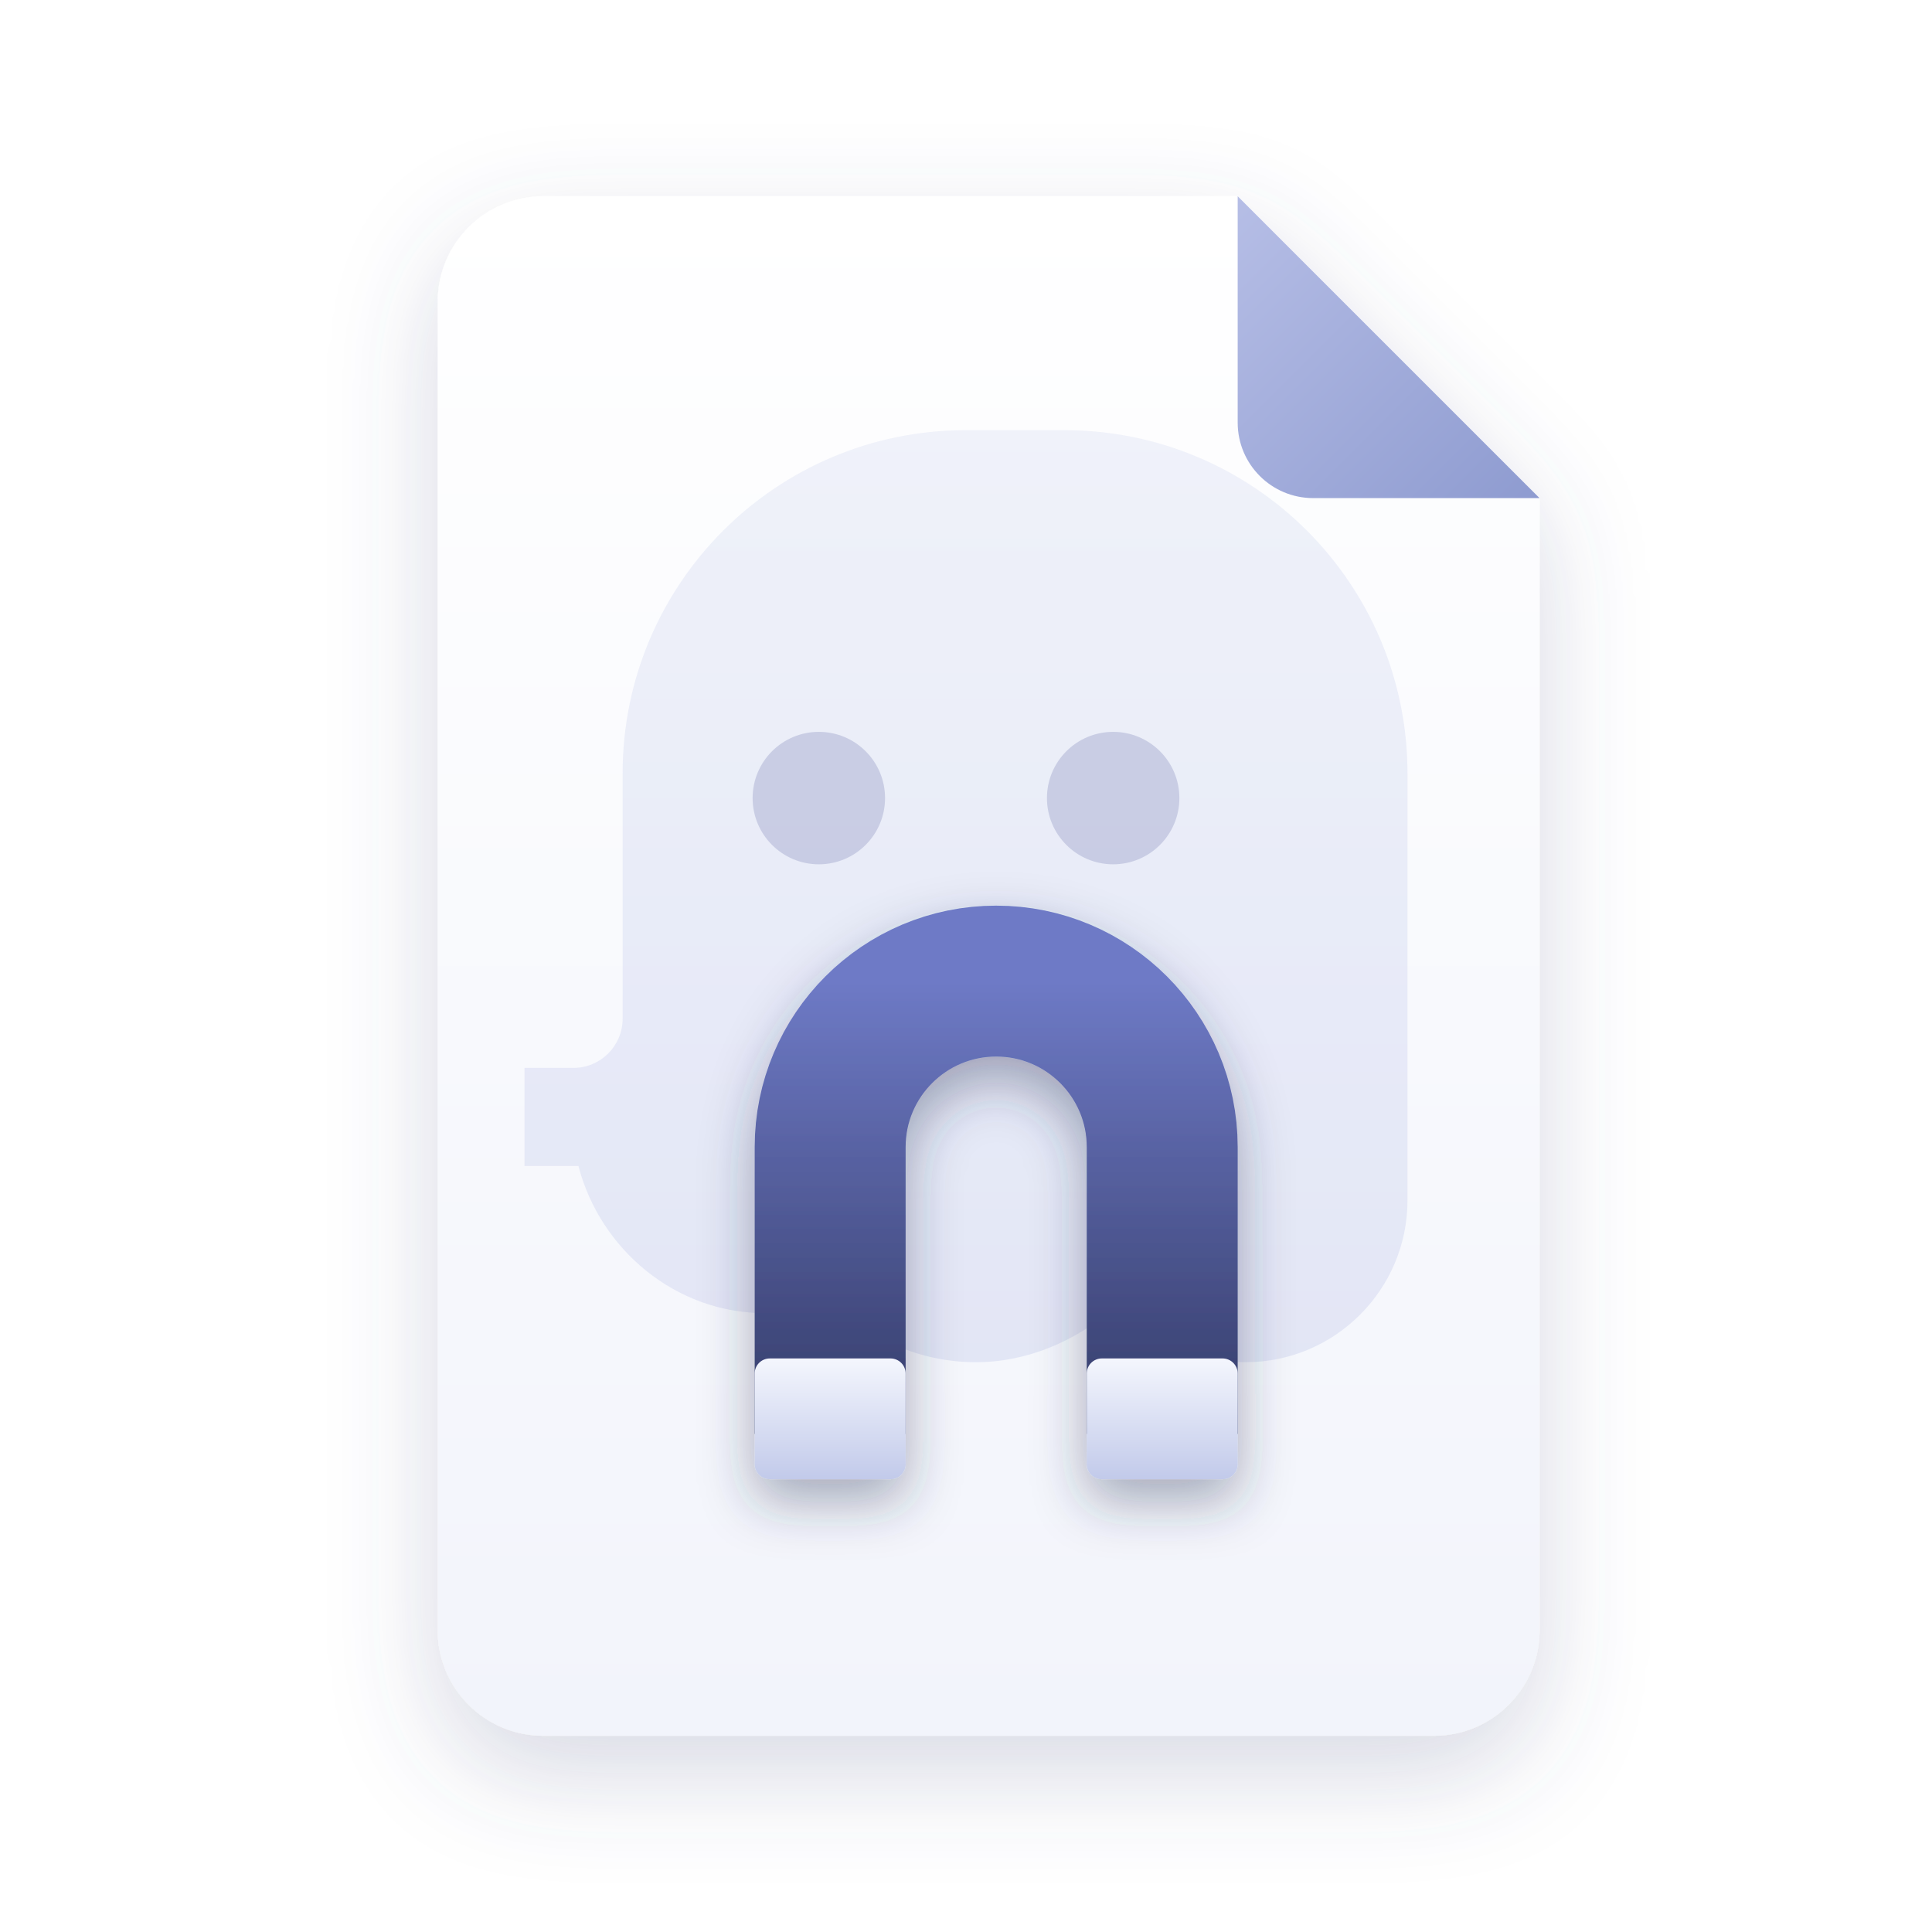
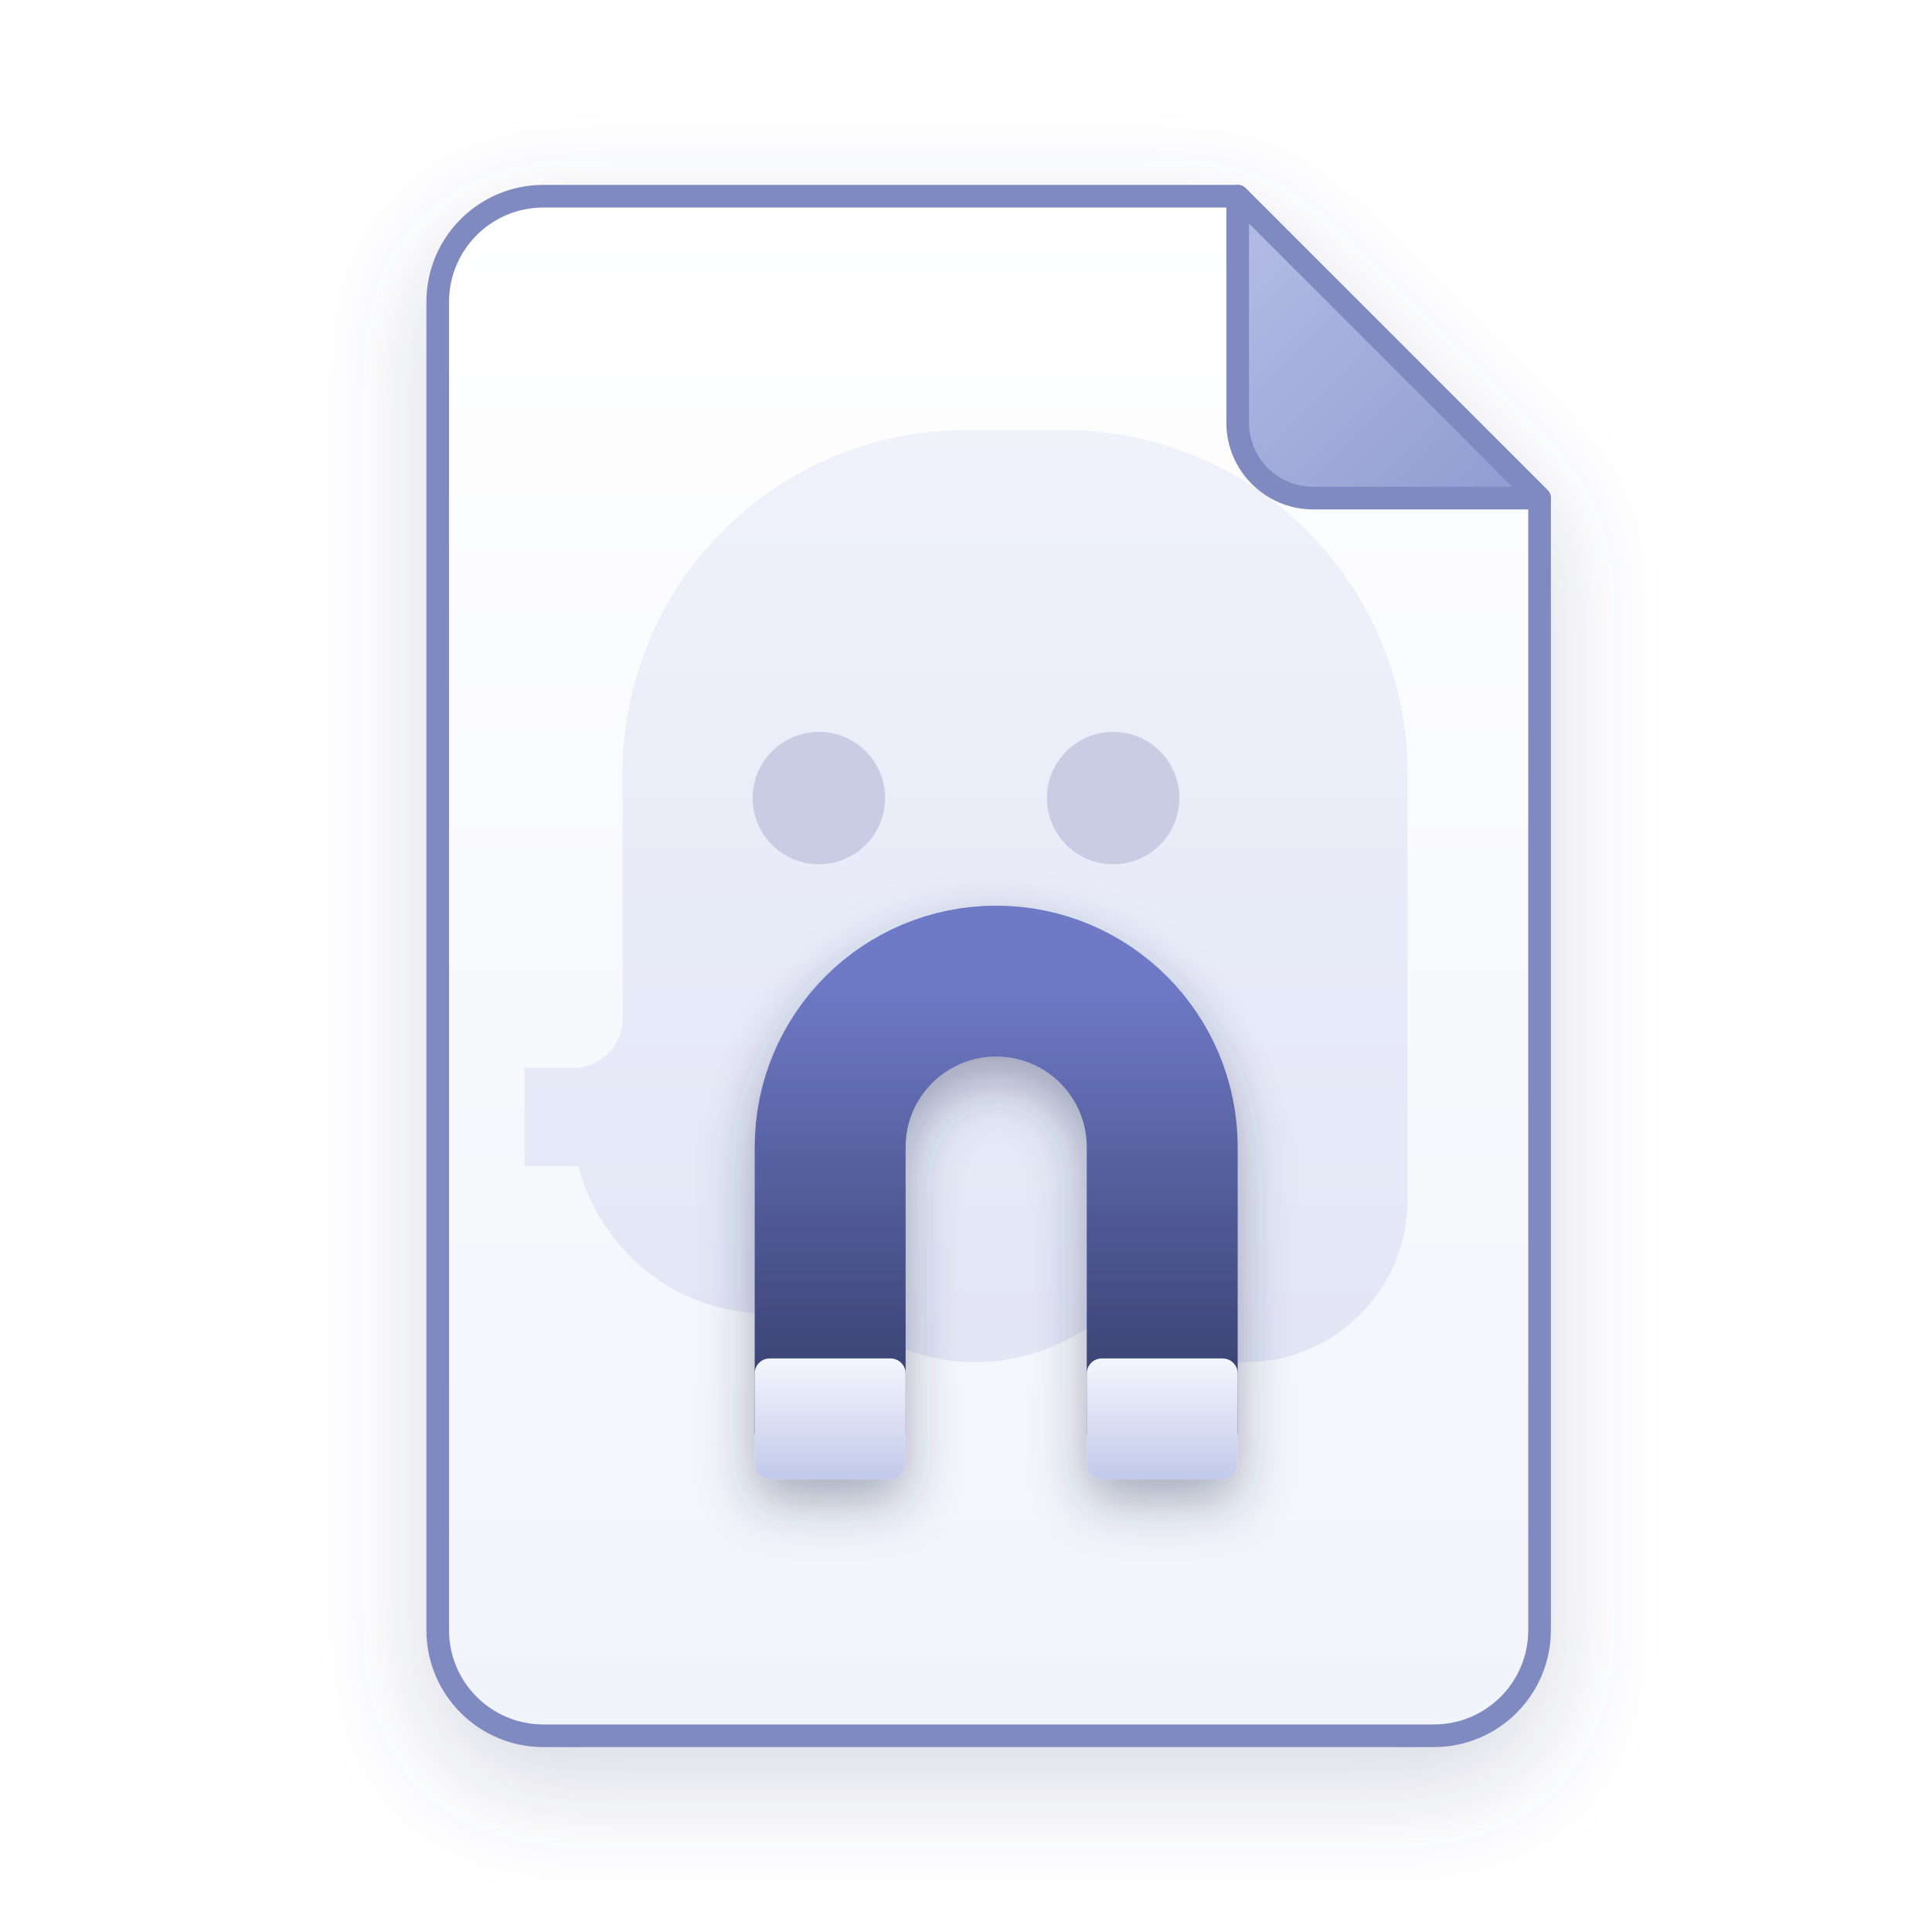
<svg xmlns="http://www.w3.org/2000/svg" width="256" height="256" viewBox="0 0 256 256">
  <defs>
    <linearGradient id="fold" x1="0" y1="0" x2="1" y2="1">
      <stop offset="0" stop-color="#B6BEE6" />
      <stop offset="1" stop-color="#8E9BD0" />
    </linearGradient>
    <linearGradient id="page" x1="0" y1="0" x2="0" y2="1">
      <stop offset="0" stop-color="#FFFFFF" />
      <stop offset="1" stop-color="#F2F4FB" />
    </linearGradient>
    <linearGradient id="ghost" x1="0" y1="0" x2="0" y2="1">
      <stop offset="0" stop-color="#DBE0F4" />
      <stop offset="1" stop-color="#C6CDEC" />
    </linearGradient>
    <linearGradient id="glyph" x1="0" y1="0" x2="0" y2="1">
      <stop offset="0" stop-color="#6E7AC6" />
      <stop offset="1" stop-color="#343B68" />
    </linearGradient>
    <linearGradient id="silver" x1="0" y1="0" x2="0" y2="1">
      <stop offset="0" stop-color="#F4F6FD" />
      <stop offset="1" stop-color="#C2CAEA" />
    </linearGradient>
    <filter id="sh" x="-25%" y="-25%" width="150%" height="150%">
      <feDropShadow dx="0" dy="5" stdDeviation="7" flood-color="#4A5286" flood-opacity="0.22" />
    </filter>
    <filter id="glow" x="-40%" y="-40%" width="180%" height="180%">
      <feDropShadow dx="0" dy="3" stdDeviation="3.5" flood-color="#2A2F52" flood-opacity="0.38" />
    </filter>
  </defs>
-   <g filter="url(#sh)">
+   <g filter="url(#sh)" stroke="#7E8AC0" stroke-width="3" stroke-linejoin="round">
    <path d="M58 40 a14 14 0 0 1 14 -14 h92 l40 40 v150              a14 14 0 0 1 -14 14 H72 a14 14 0 0 1 -14 -14 Z" fill="url(#page)" />
    <path d="M164 26 L204 66 L174 66 a10 10 0 0 1 -10 -10 Z" fill="url(#fold)" />
  </g>
  <g transform="translate(50 44) scale(6.5)" opacity="0.4">
    <path d="M12 2C8.13 2 5 5.13 5 9V14C5 14.55 4.55 15 4 15H3V17H4.1C4.54 18.7 6.08 20 7.9 20C8.36 20 8.81 19.92 9.22 19.78C10.05 20.54 11.08 21 12.2 21C13.25 21 14.23 20.57 15 19.91C15.7 20.58 16.65 21 17.7 21C19.52 21 21 19.52 21 17.7V9C21 5.13 17.87 2 14 2H12Z" fill="url(#ghost)" />
    <circle cx="9" cy="9.5" r="1.35" fill="#8088BE" />
    <circle cx="15" cy="9.5" r="1.35" fill="#8088BE" />
  </g>
  <g filter="url(#glow)">
    <path d="M110 190 V152 a22 22 0 0 1 44 0 V190" fill="none" stroke="url(#glyph)" stroke-width="20" stroke-linecap="butt" />
    <rect x="100" y="180" width="20" height="16" rx="2" fill="url(#silver)" />
    <rect x="144" y="180" width="20" height="16" rx="2" fill="url(#silver)" />
  </g>
</svg>
